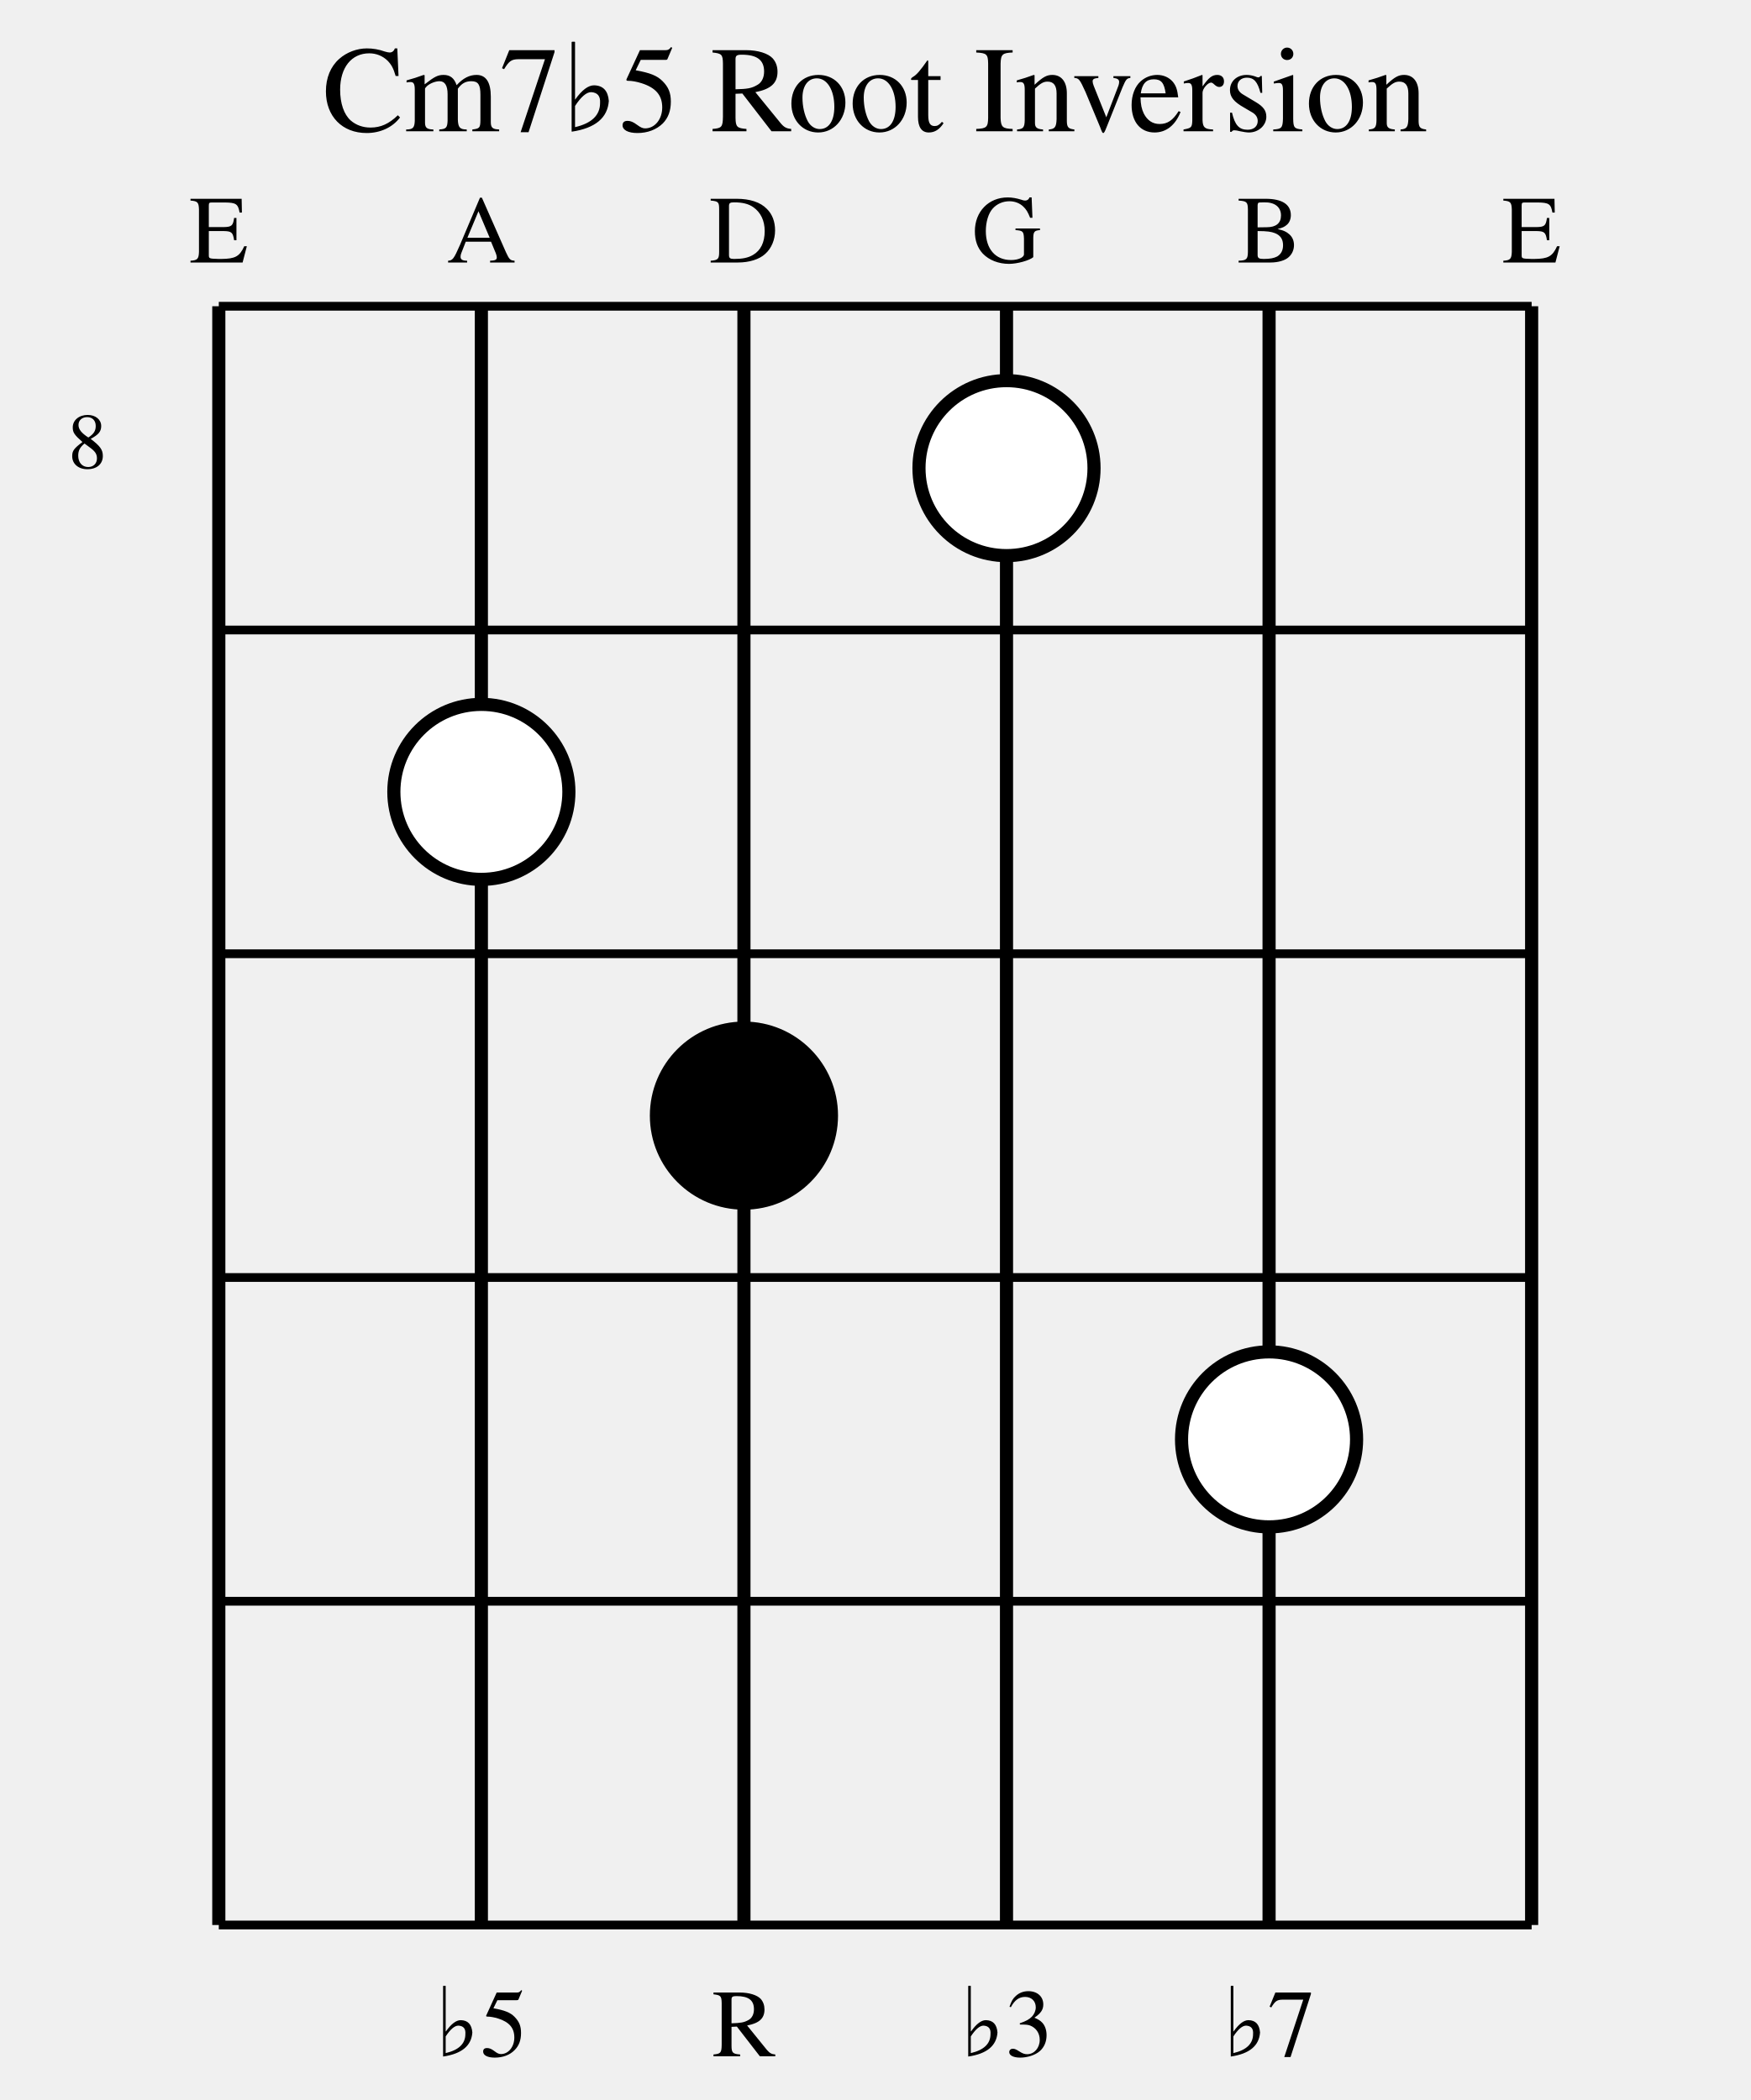
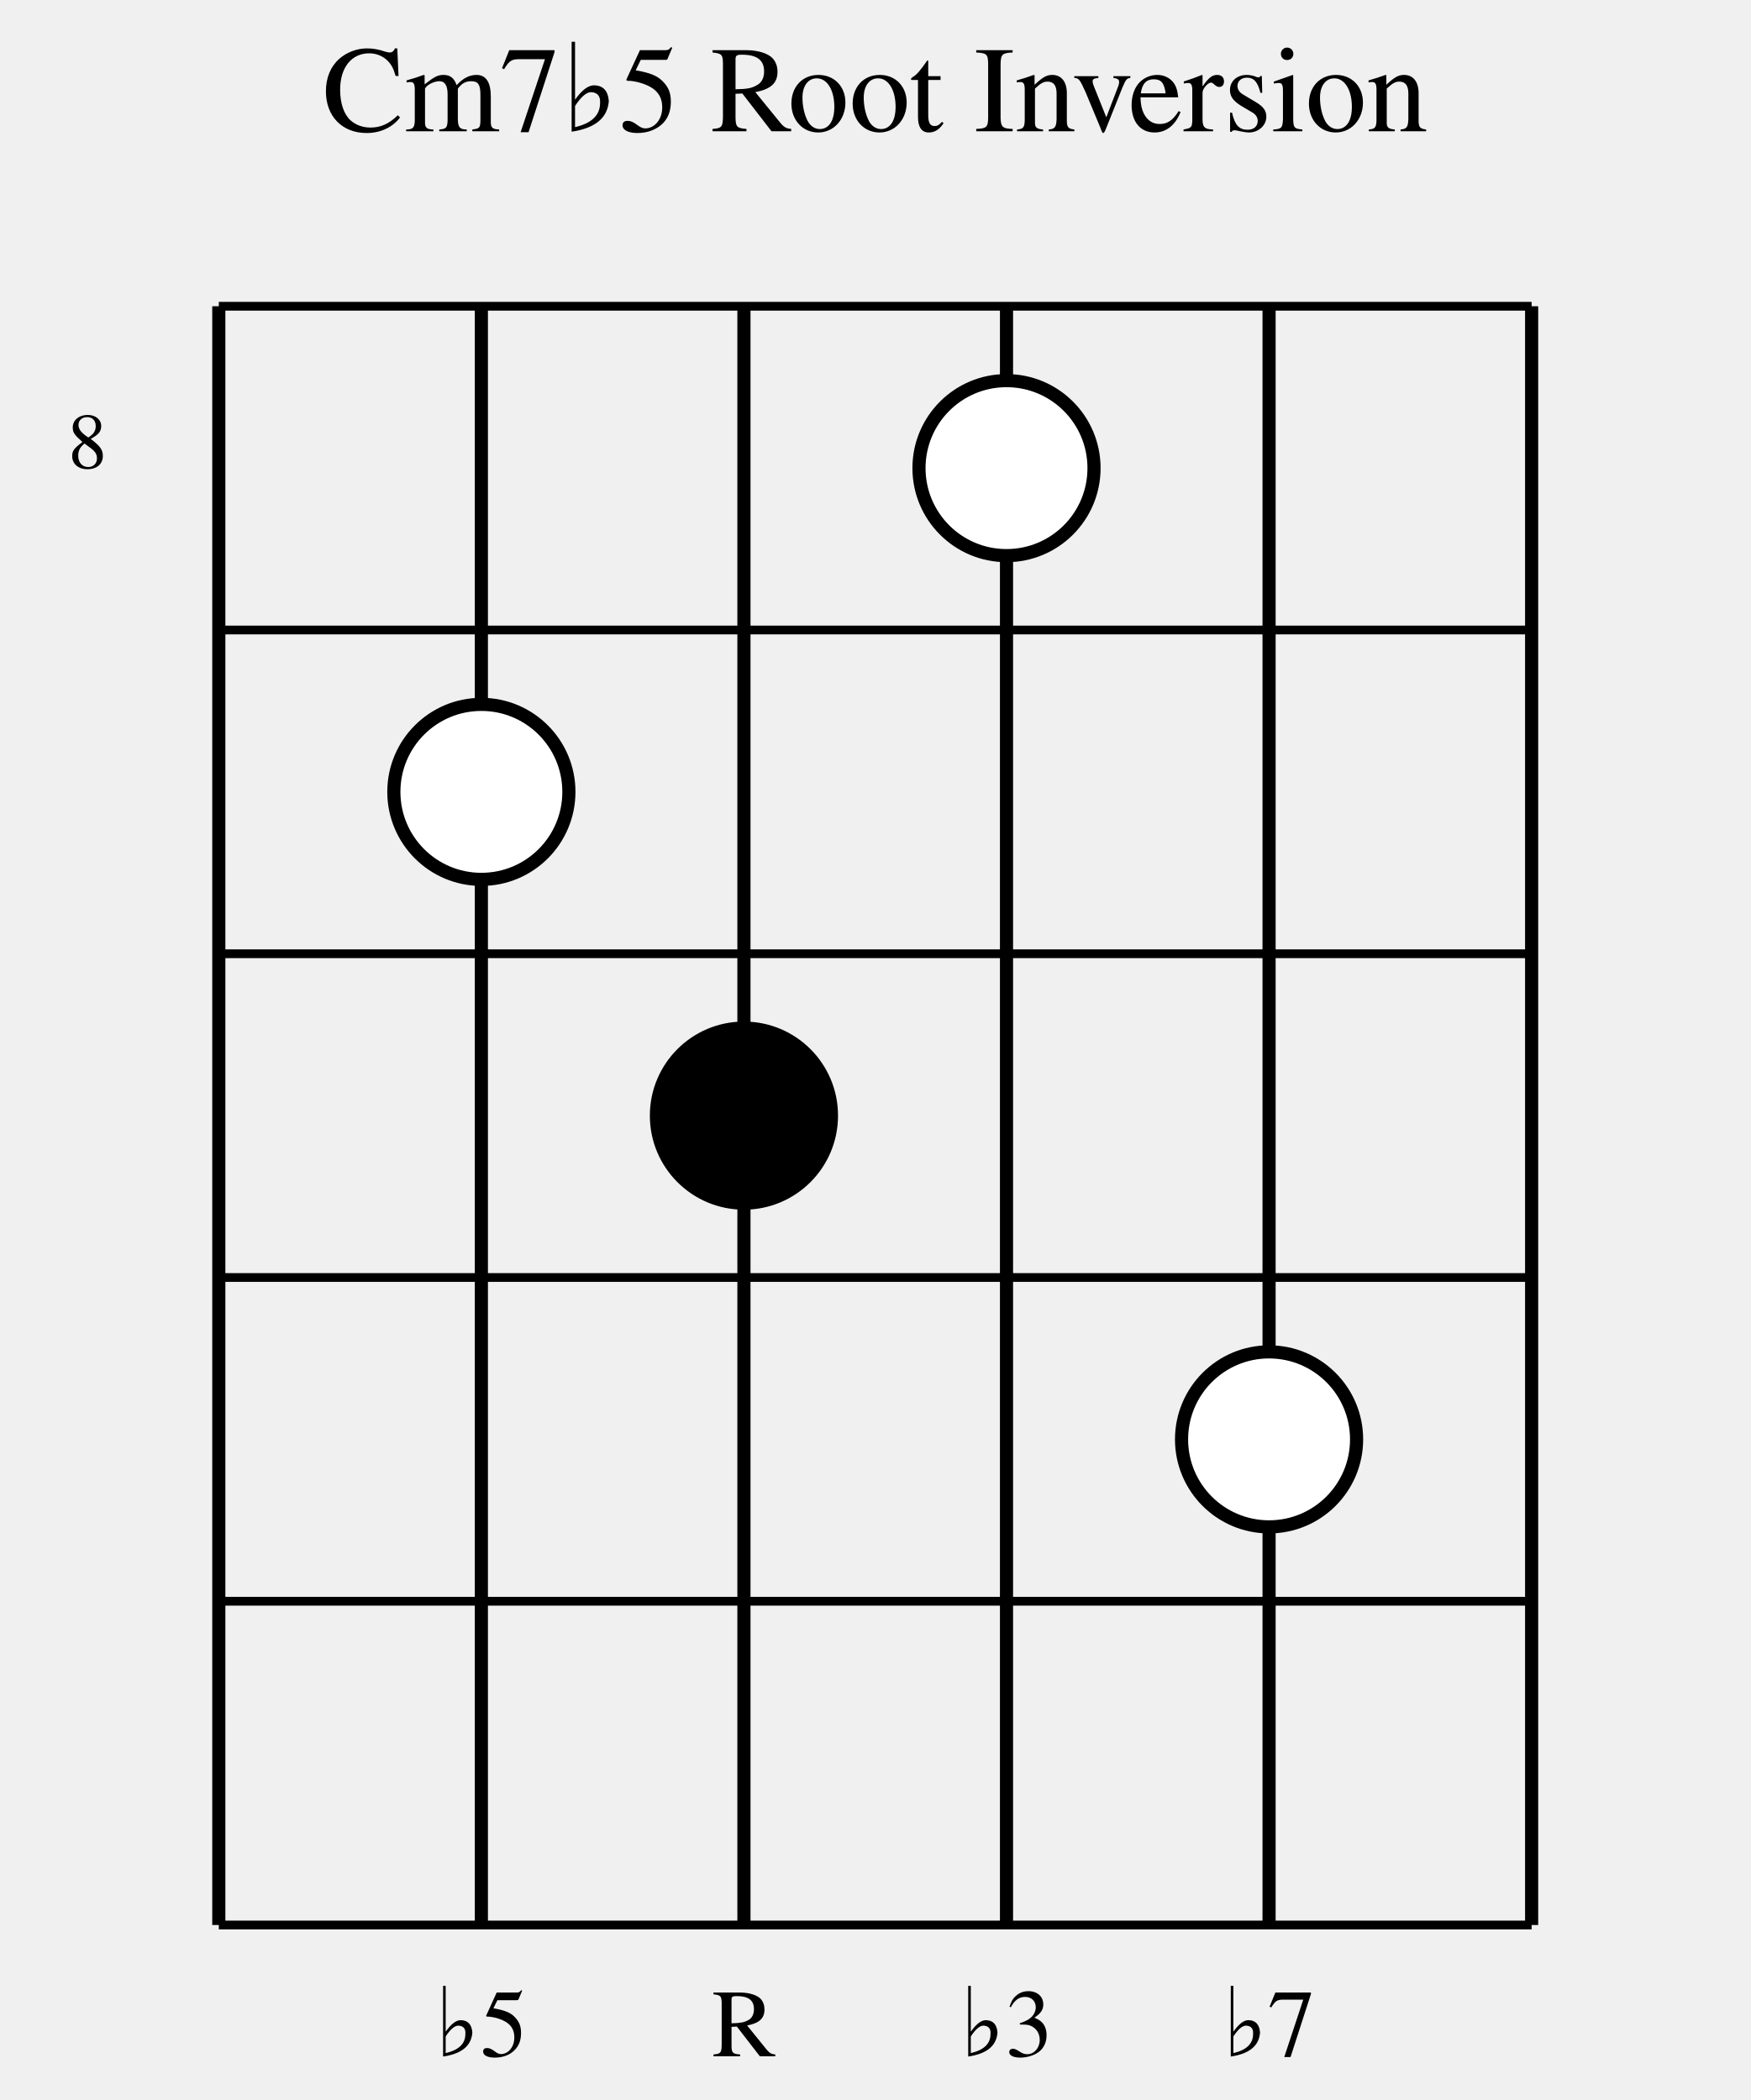
<svg xmlns="http://www.w3.org/2000/svg" width="200" height="240" viewBox="0 0 200 240">
  <defs>
    <style>
            .chord-title { 
                font-family: Times, serif; 
                font-size: 14px; 
                fill: #000000; 
                font-weight: normal; 
                text-anchor: middle; 
            }
            .string-label { 
                font-family: Times, serif; 
                font-size: 11px; 
                fill: #000000; 
                text-anchor: middle; 
            }
            .fret-label { 
                font-family: Times, serif; 
                font-size: 9px; 
                fill: #000000; 
                text-anchor: middle; 
            }
            .string-line { 
                stroke: #000000; 
                stroke-width: 1.5; 
            }
            .fret-line { 
                stroke: #000000; 
                stroke-width: 1; 
            }
            .nut-line { 
                stroke: #000000; 
                stroke-width: 3; 
            }
            .note-circle { 
                stroke: #000000; 
                stroke-width: 1.5; 
            }
            .root-note { 
                fill: #000000; 
            }
            .chord-note { 
                fill: #ffffff; 
            }
        </style>
  </defs>
  <text x="100" y="15" class="chord-title">Cm7♭5 Root Inversion</text>
-   <text x="25" y="30" class="string-label">E</text>
-   <text x="55" y="30" class="string-label">A</text>
-   <text x="85" y="30" class="string-label">D</text>
-   <text x="115" y="30" class="string-label">G</text>
-   <text x="145" y="30" class="string-label">B</text>
-   <text x="175" y="30" class="string-label">E</text>
  <line x1="25" y1="35" x2="25" y2="220" class="string-line" />
  <line x1="55" y1="35" x2="55" y2="220" class="string-line" />
  <line x1="85" y1="35" x2="85" y2="220" class="string-line" />
  <line x1="115" y1="35" x2="115" y2="220" class="string-line" />
  <line x1="145" y1="35" x2="145" y2="220" class="string-line" />
  <line x1="175" y1="35" x2="175" y2="220" class="string-line" />
  <line x1="25" y1="35" x2="175" y2="35" class="fret-line" />
  <line x1="25" y1="72" x2="175" y2="72" class="fret-line" />
  <line x1="25" y1="109" x2="175" y2="109" class="fret-line" />
  <line x1="25" y1="146" x2="175" y2="146" class="fret-line" />
  <line x1="25" y1="183" x2="175" y2="183" class="fret-line" />
  <line x1="25" y1="220" x2="175" y2="220" class="fret-line" />
  <text x="10" y="53.5" class="fret-label">8</text>
  <circle cx="55" cy="90.5" r="10" class="note-circle chord-note" />
  <circle cx="85" cy="127.5" r="10" class="note-circle root-note" />
  <circle cx="115" cy="53.5" r="10" class="note-circle chord-note" />
  <circle cx="145" cy="164.5" r="10" class="note-circle chord-note" />
  <text x="55" y="235" class="string-label">♭5</text>
  <text x="85" y="235" class="string-label">R</text>
  <text x="115" y="235" class="string-label">♭3</text>
  <text x="145" y="235" class="string-label">♭7</text>
</svg>
